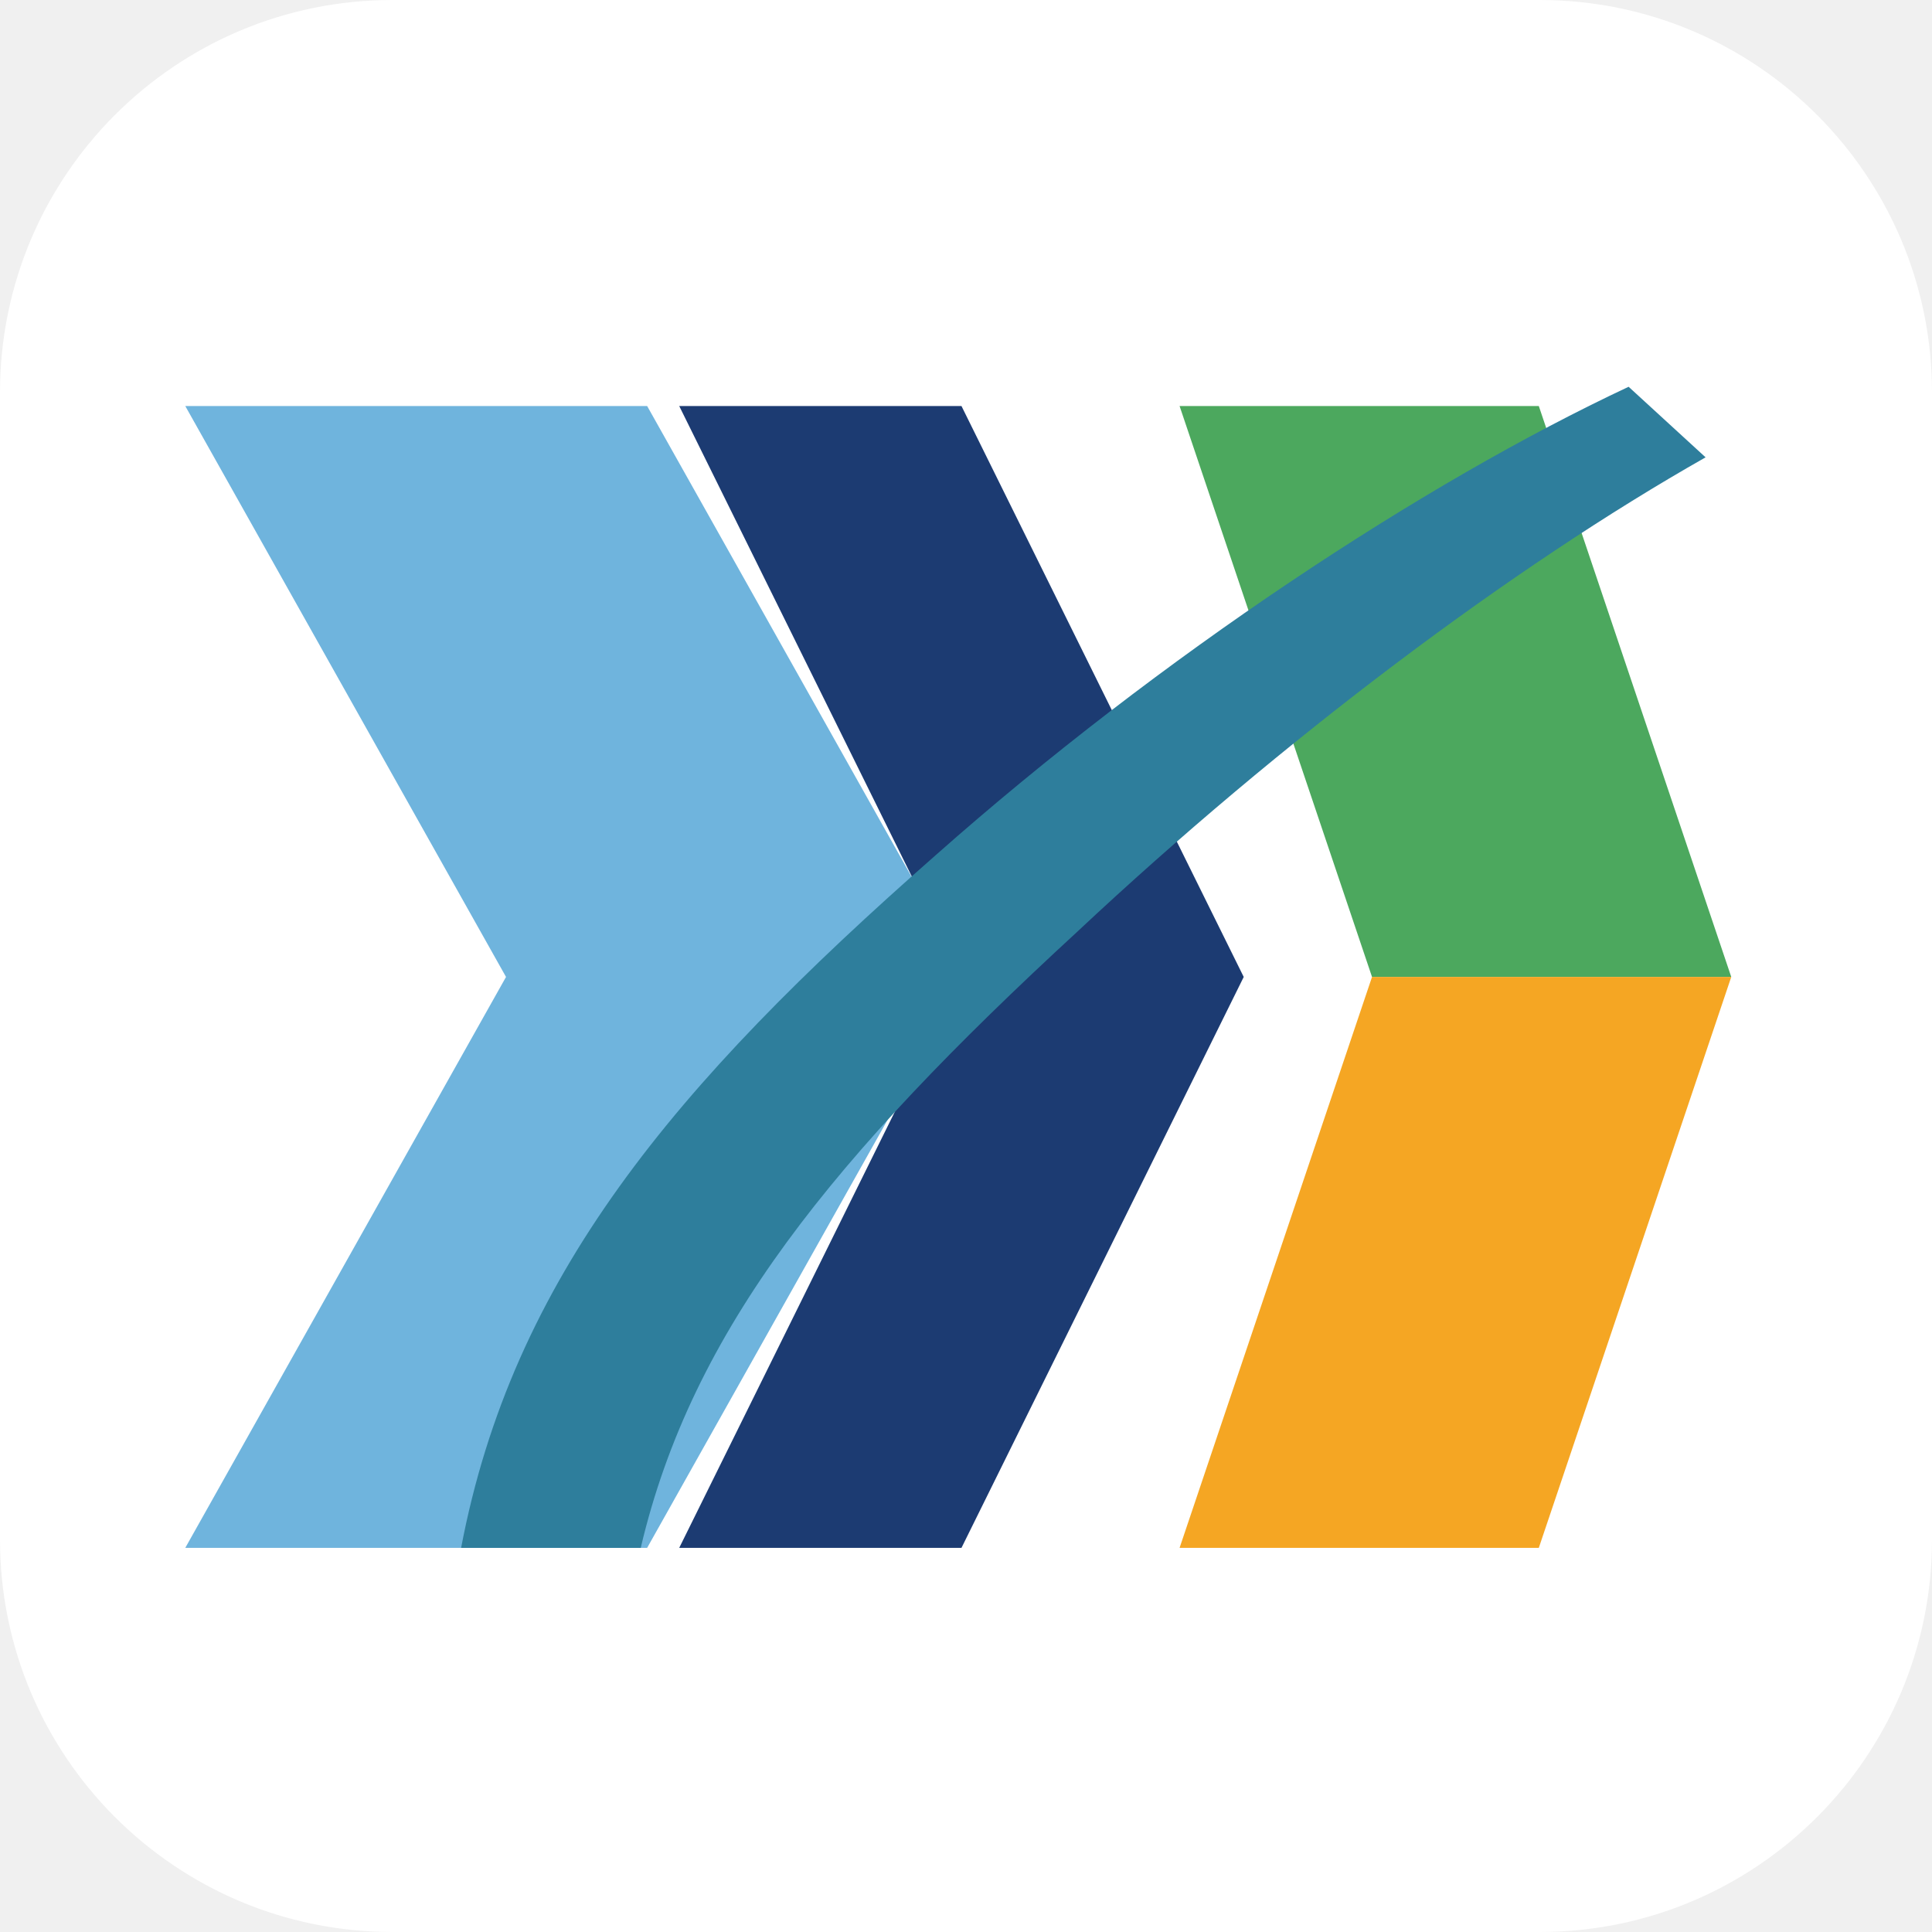
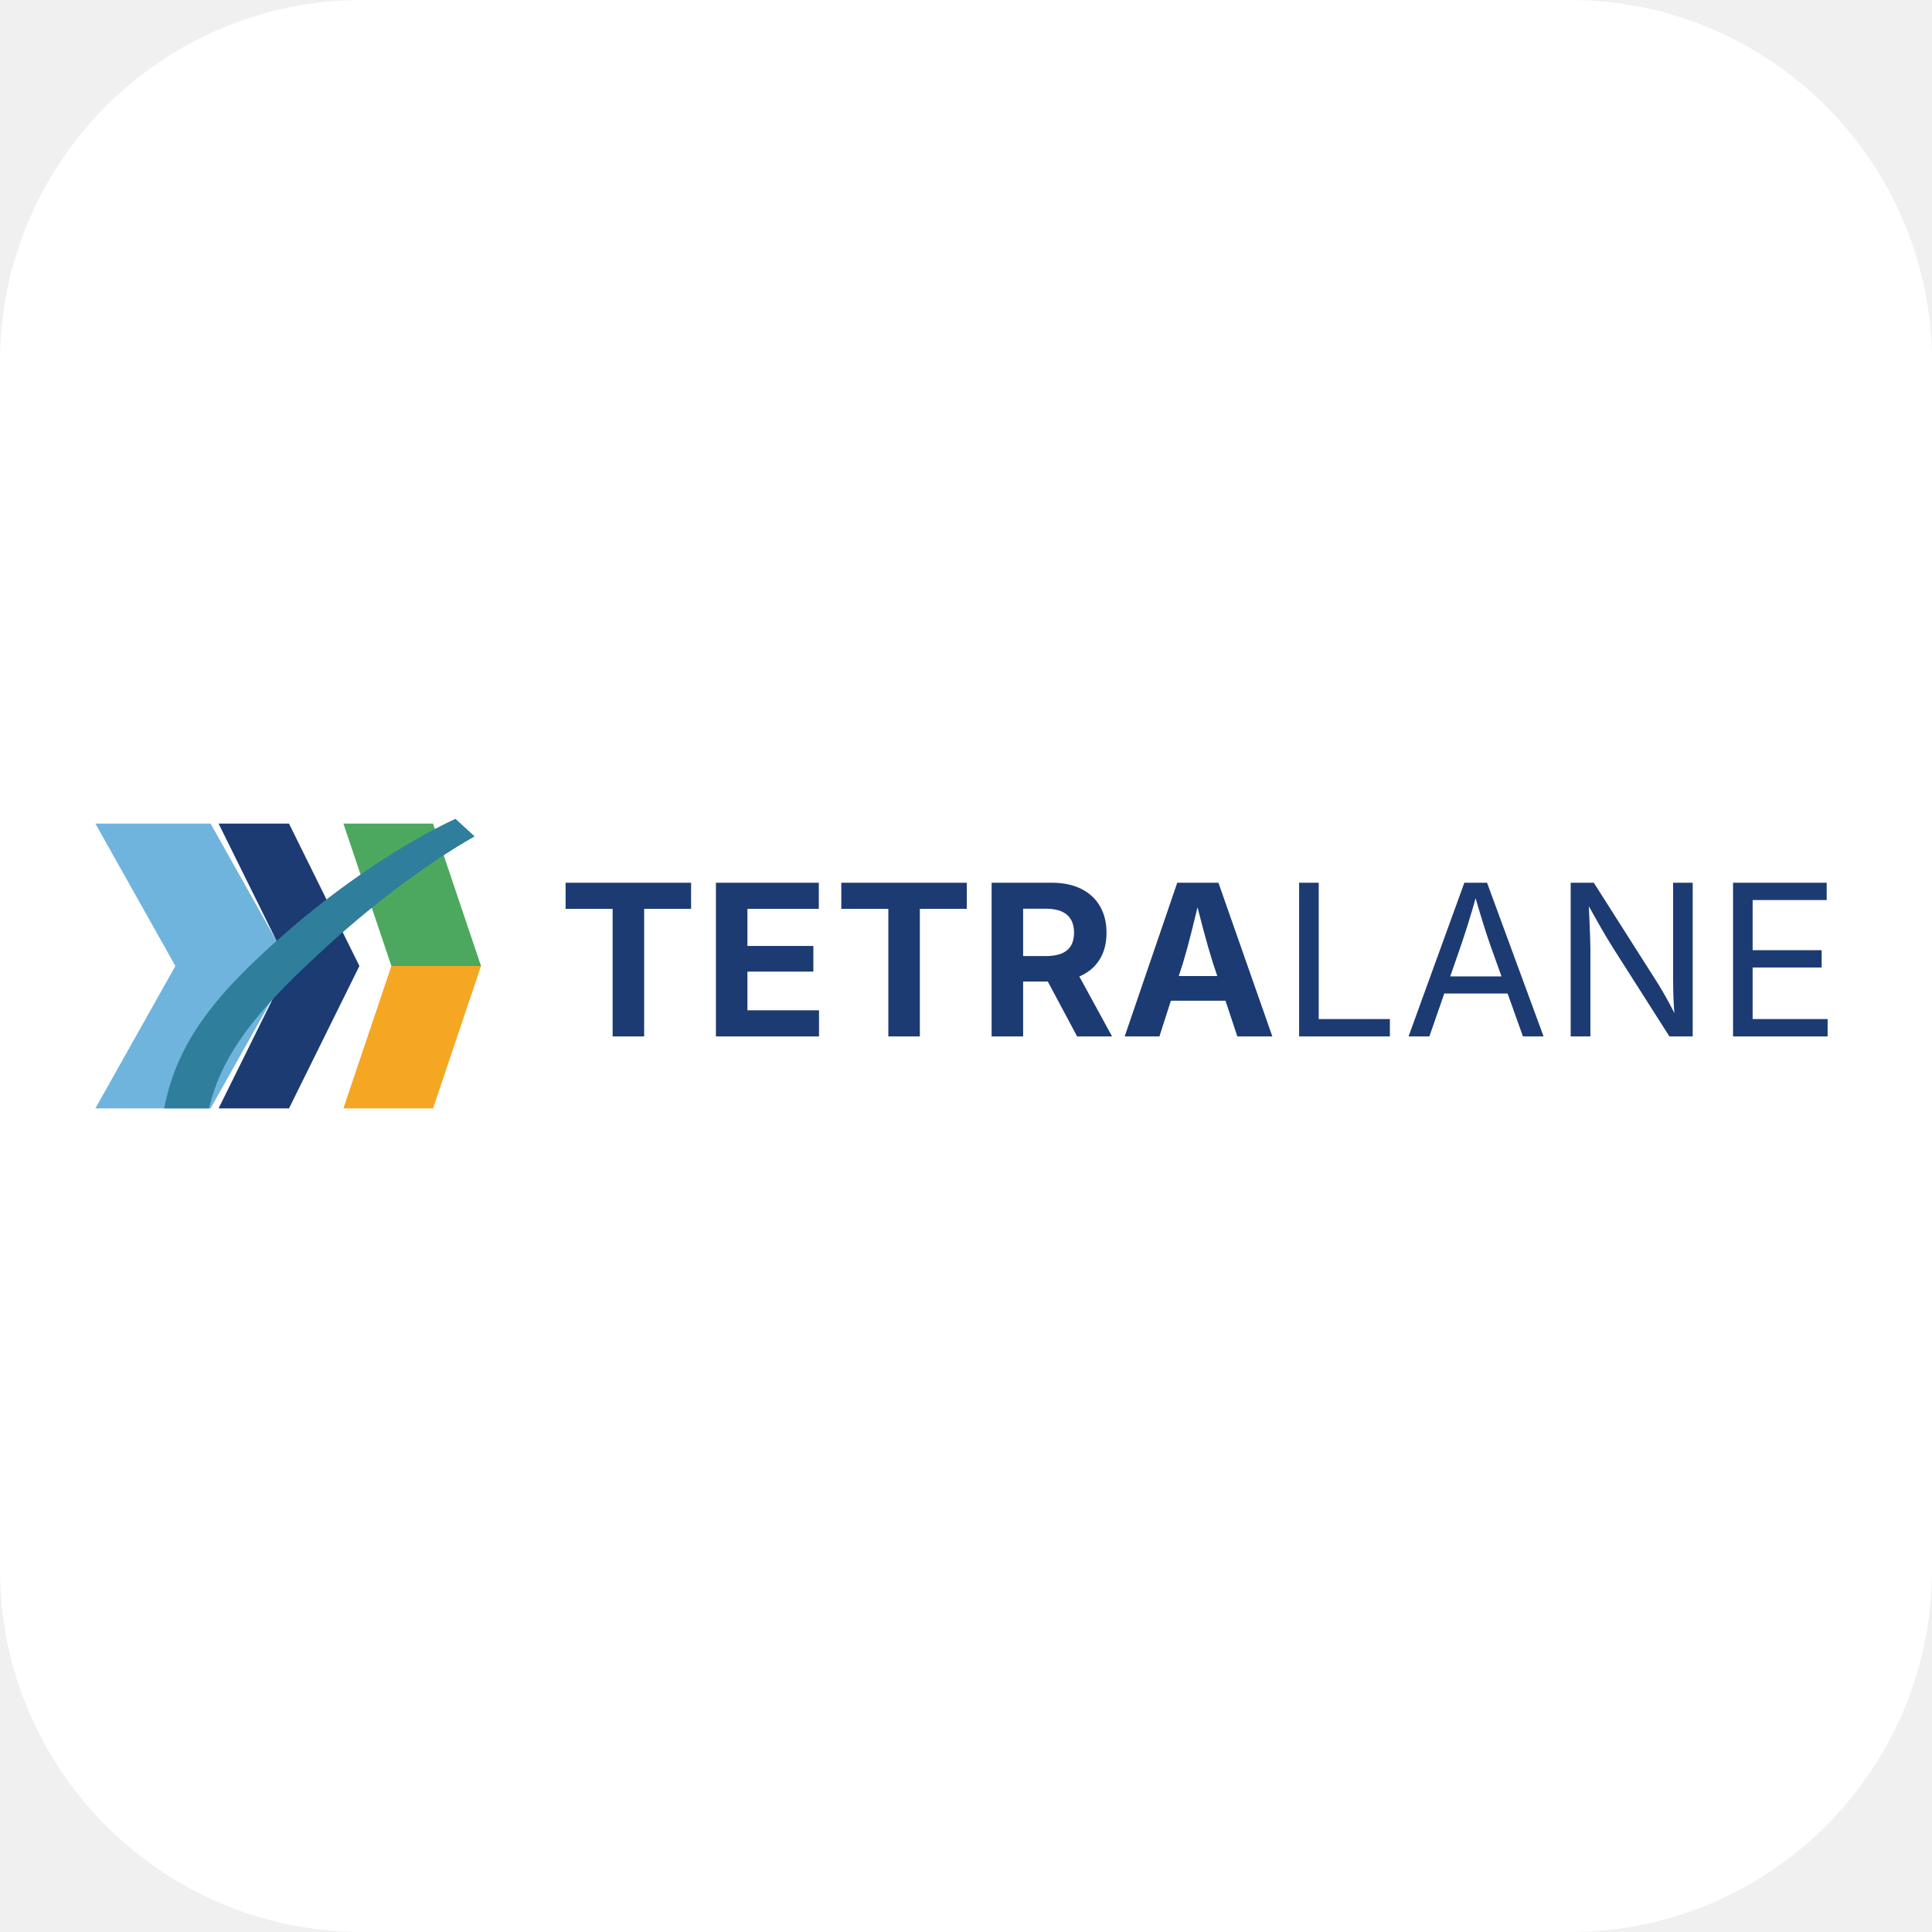
<svg xmlns="http://www.w3.org/2000/svg" viewBox="0 0 64 64" role="img" aria-label="Tetralane">
-   <rect width="64" height="64" rx="13" fill="#FFFFFF" />
-   <g transform="translate(5.5 12.6) scale(0.2125)">
-     <path fill="#6FB4DD" d="M3 4h72l50 89-50 89H3l50-89z" />
-     <path fill="#1C3B72" d="M80 4h44l44 89-44 89H80l44-89z" />
-     <path fill="#4CA85E" d="M158 4h56l30 89h-56z" />
-     <path fill="#F5A623" d="M188 93h56l-30 89h-56z" />
-     <path fill="#2E7E9C" d="M46 182c8-42 33-72 74-108C155 43 196 16 228 1l12 11c-30 17-66 44-98 74-38 35-60 62-68 96z" />
+   <rect width="64" height="64" rx="12" fill="#FFFFFF" />
+   <g transform="translate(3.0 27.07) scale(0.05301)">
+     <g id="mark">
+       <path fill="#6FB4DD" d="M3 4h72l50 89-50 89H3l50-89z" />
+       <path fill="#1C3B72" d="M80 4h44l44 89-44 89H80l44-89z" />
+       <path fill="#4CA85E" d="M158 4h56l30 89h-56z" />
+       <path fill="#F5A623" d="M188 93h56l-30 89h-56z" />
+       <path fill="#2E7E9C" d="M46 182c8-42 33-72 74-108C155 43 196 16 228 1l12 11c-30 17-66 44-98 74-38 35-60 62-68 96z" />
+     </g>
+     <g id="wordmark" fill="#1C3B72">
+       <path d="M296.855 57.292V40.965H375.276V57.292H345.942V137.0H326.248V57.292Z M390.786 137.0V40.965H455.086V57.292H410.48V80.472H451.684V96.521H410.48V120.673H455.214V137.0Z M469.142 57.292V40.965H547.563V57.292H518.229V137.0H498.535V57.292Z M563.073 137.0V40.965H600.538Q611.474 40.965 619.143 44.835Q626.811 48.704 630.846 55.738Q634.881 62.772 634.881 72.214Q634.881 81.726 630.794 88.579Q626.707 95.431 618.931 99.085Q611.156 102.739 600.08 102.739H574.708V86.8H596.959Q602.964 86.8 606.859 85.151Q610.754 83.501 612.672 80.261Q614.59 77.021 614.59 72.214Q614.59 67.348 612.672 64.014Q610.754 60.68 606.844 58.936Q602.934 57.193 596.9 57.193H582.767V137.0ZM616.504 137.0 593.162 93.3H614.472L638.341 137.0Z M646.227 137.0 679.077 40.965H704.812L738.496 137.0H716.626L701.236 90.673Q698.427 81.699 695.58 71.019Q692.733 60.339 689.571 47.745H693.841Q690.778 60.399 688.11 71.138Q685.442 81.877 682.792 90.673L667.947 137.0ZM666.751 114.712V99.279H717.972V114.712Z" />
+       <path d="M755.234 137.0V40.965H767.48V126.172H811.953V137.0Z M823.621 137.0 858.49 40.965H872.67L907.99 137.0H895.1L874.732 80.023Q872.863 74.738 870.382 66.843Q867.9 58.947 864.355 46.701H866.676Q863.195 59.076 860.649 67.101Q858.104 75.125 856.428 80.023L836.641 137.0ZM841.152 110.188V99.488H890.459V110.188Z M924.943 137.0V40.965H939.381L978.439 102.389Q979.986 104.773 982.178 108.512Q984.369 112.25 986.915 116.955Q989.461 121.66 991.91 127.01H990.17Q989.59 121.467 989.332 116.407Q989.074 111.348 989.01 107.094Q988.945 102.84 988.945 99.875V40.965H1001.191V137.0H986.625L951.82 82.344Q949.436 78.541 947.019 74.513Q944.602 70.484 941.508 64.974Q938.414 59.463 933.838 51.342H936.094Q936.416 58.496 936.674 64.555Q936.932 70.613 937.093 75.125Q937.254 79.637 937.254 82.215V137.0Z M1026.395 137.0V40.965H1084.918V51.793H1038.641V83.117H1081.76V93.945H1038.641V126.172H1085.498V137.0Z" />
+     </g>
  </g>
</svg>
